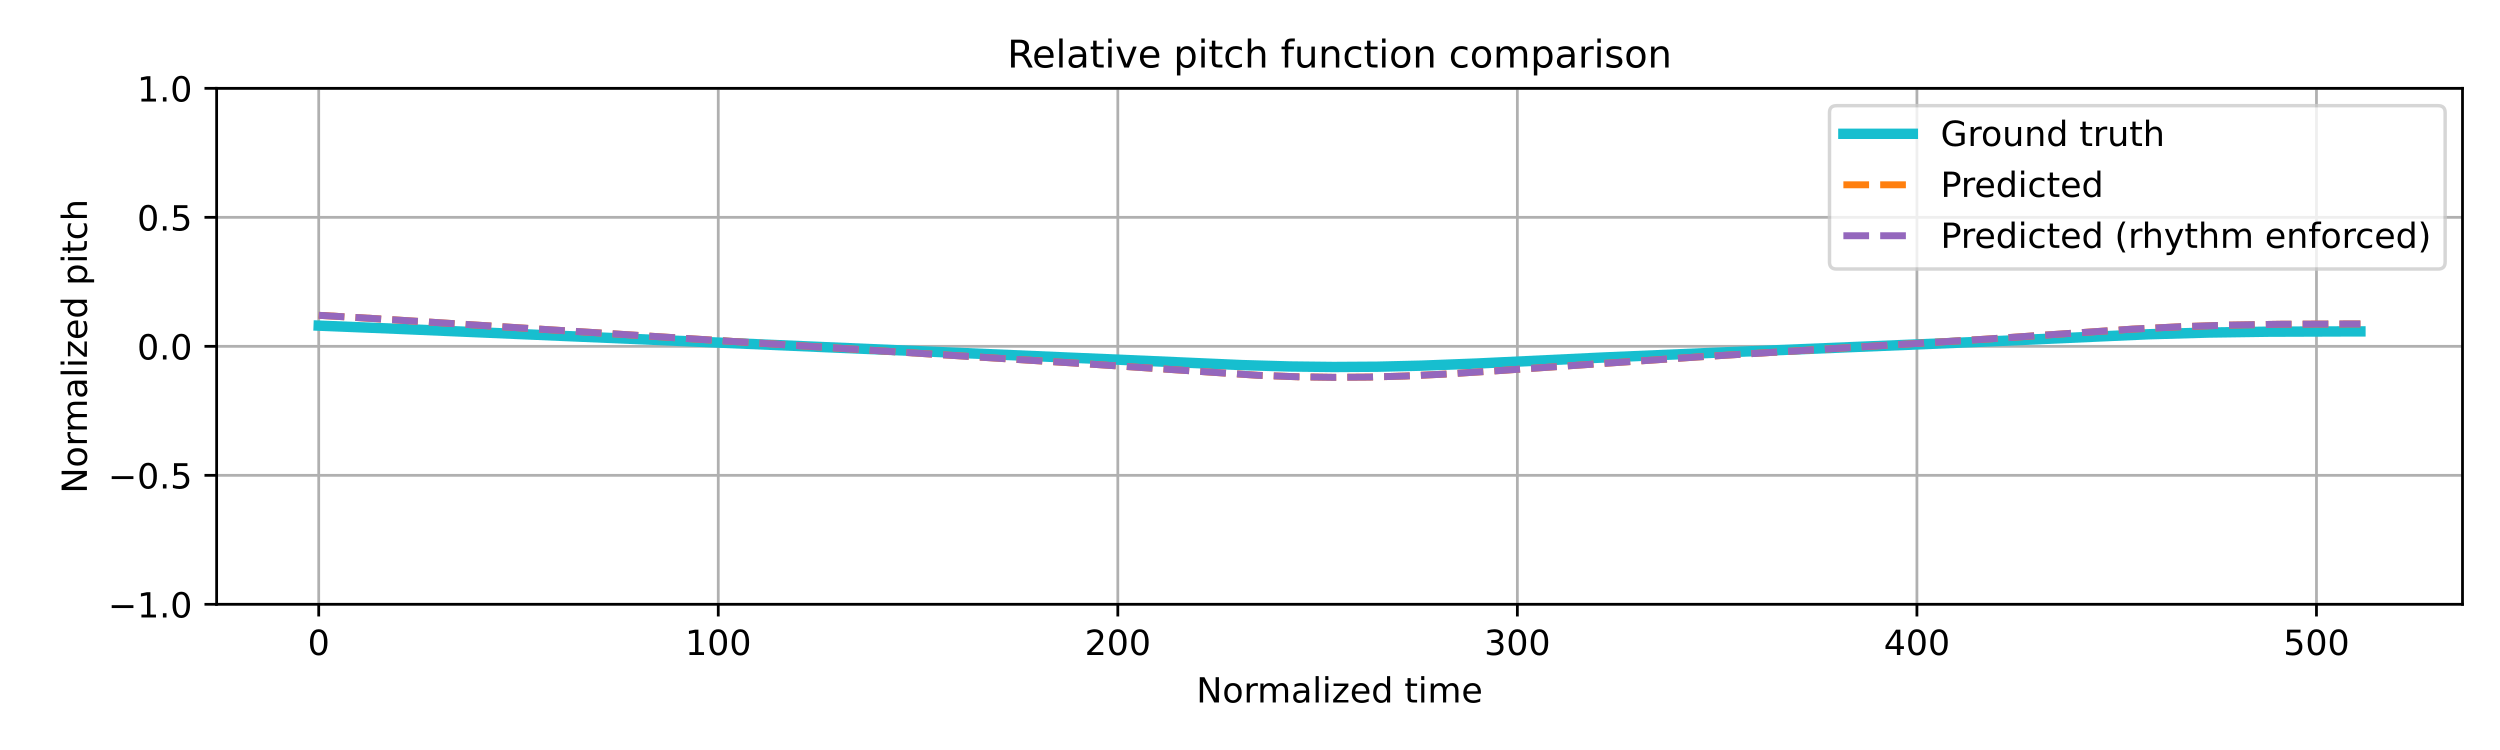
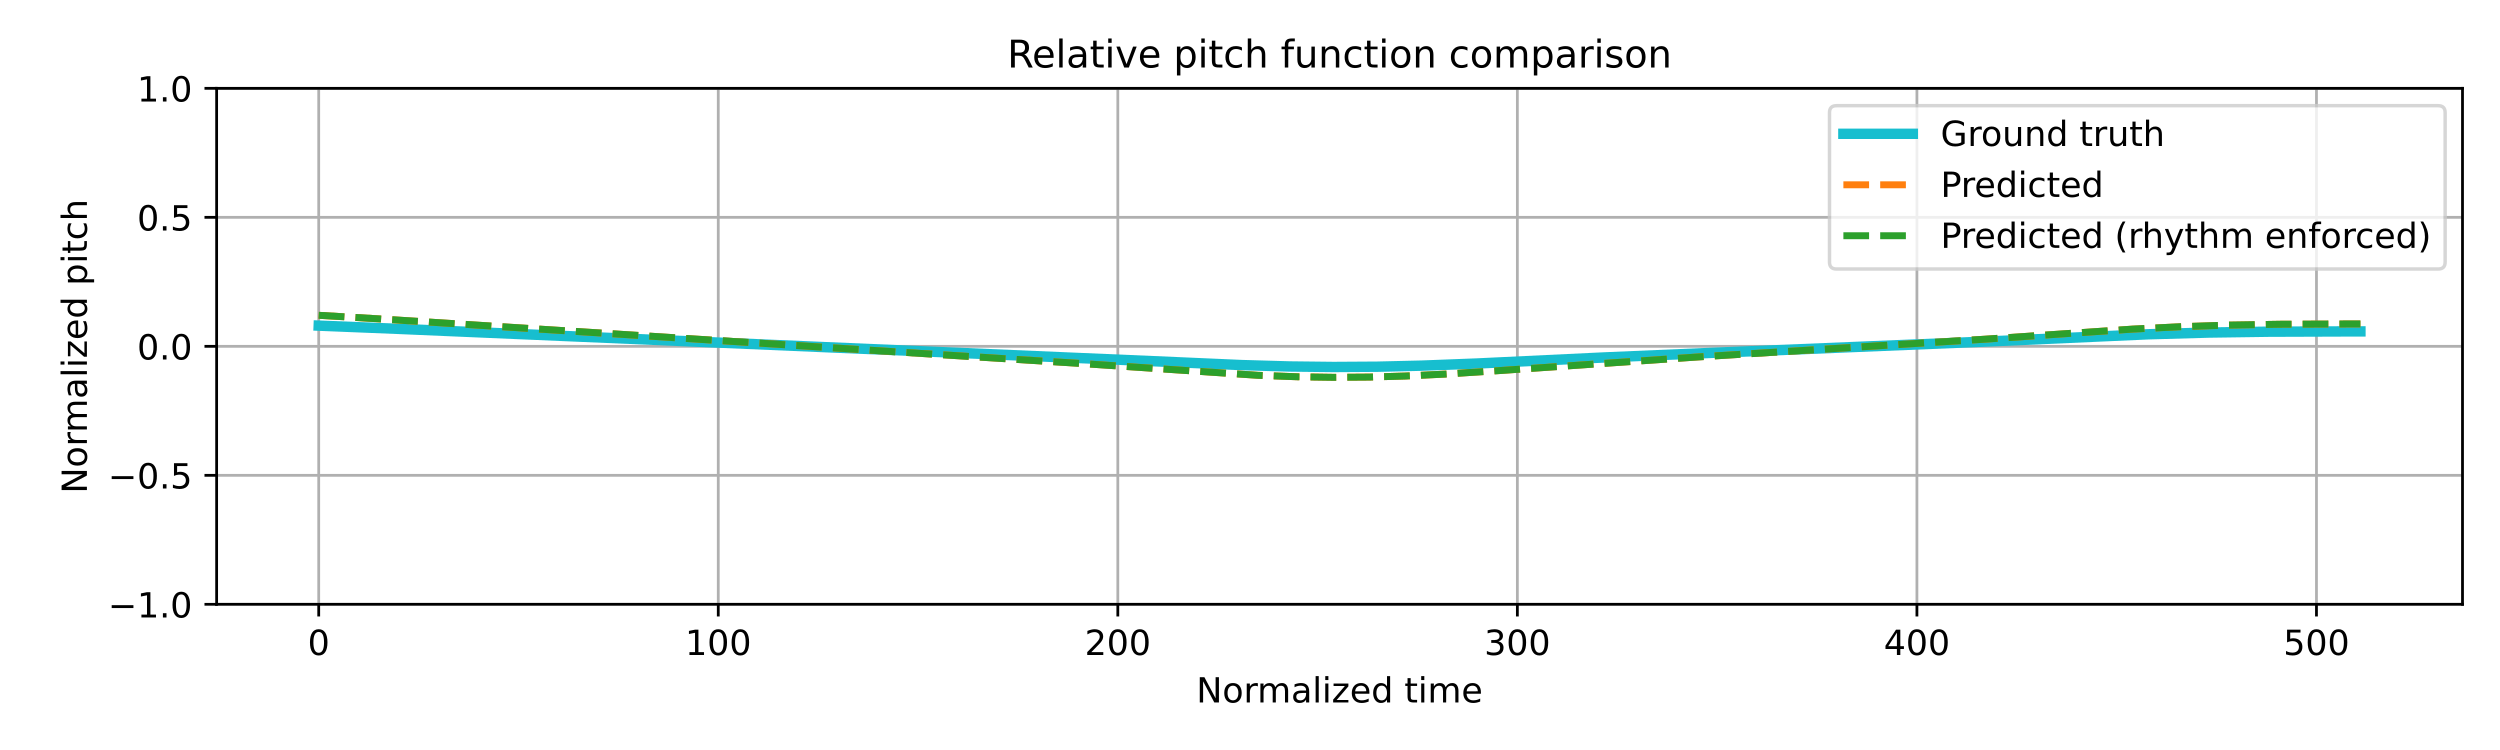
<svg xmlns="http://www.w3.org/2000/svg" xmlns:xlink="http://www.w3.org/1999/xlink" width="720pt" height="216pt" viewBox="0 0 720 216" version="1.1">
  <defs>
    <style type="text/css">*{stroke-linejoin: round; stroke-linecap: butt}</style>
  </defs>
  <g id="figure_1">
    <g id="patch_1">
      <path d="M 0 216  L 720 216  L 720 0  L 0 0  z " style="fill: #ffffff" />
    </g>
    <g id="axes_1">
      <g id="patch_2">
        <path d="M 62.39 174.04  L 709.2 174.04  L 709.2 25.44  L 62.39 25.44  z " style="fill: #ffffff" />
      </g>
      <g id="matplotlib.axis_1">
        <g id="xtick_1">
          <g id="line2d_1">
-             <path d="M 91.79 174.04  L 91.79 25.44  " clip-path="url(#p4a644dc0ab)" style="fill: none; stroke: #b0b0b0; stroke-width: 0.8; stroke-linecap: square" />
+             <path d="M 91.79 174.04  L 91.79 25.44  " clip-path="url(#pb51ed858c8)" style="fill: none; stroke: #b0b0b0; stroke-width: 0.8; stroke-linecap: square" />
          </g>
          <g id="line2d_2">
            <defs>
-               <path id="m842e85e0c1" d="M 0 0  L 0 3.5  " style="stroke: #000000; stroke-width: 0.8" />
-             </defs>
-             <g>
-               <use xlink:href="#m842e85e0c1" x="91.79" y="174.04" style="stroke: #000000; stroke-width: 0.8" />
+               <path id="mccdbcd0481" d="M 0 0  L 0 3.5  " style="stroke: #000000; stroke-width: 0.8" />
+             </defs>
+             <g>
+               <use xlink:href="#mccdbcd0481" x="91.79" y="174.04" style="stroke: #000000; stroke-width: 0.8" />
            </g>
          </g>
          <g id="text_1">
            <g transform="translate(88.60921 188.6384) scale(0.1 -0.1)">
              <defs>
                <path id="DejaVuSans-30" d="M 2034 4250  Q 1547 4250 1301 3770  Q 1056 3291 1056 2328  Q 1056 1369 1301 889  Q 1547 409 2034 409  Q 2525 409 2770 889  Q 3016 1369 3016 2328  Q 3016 3291 2770 3770  Q 2525 4250 2034 4250  z M 2034 4750  Q 2819 4750 3233 4129  Q 3647 3509 3647 2328  Q 3647 1150 3233 529  Q 2819 -91 2034 -91  Q 1250 -91 836 529  Q 422 1150 422 2328  Q 422 3509 836 4129  Q 1250 4750 2034 4750  z " transform="scale(0.015625)" />
              </defs>
              <use xlink:href="#DejaVuSans-30" />
            </g>
          </g>
        </g>
        <g id="xtick_2">
          <g id="line2d_3">
-             <path d="M 206.861 174.04  L 206.861 25.44  " clip-path="url(#p4a644dc0ab)" style="fill: none; stroke: #b0b0b0; stroke-width: 0.8; stroke-linecap: square" />
+             <path d="M 206.861 174.04  L 206.861 25.44  " clip-path="url(#pb51ed858c8)" style="fill: none; stroke: #b0b0b0; stroke-width: 0.8; stroke-linecap: square" />
          </g>
          <g id="line2d_4">
            <g>
-               <use xlink:href="#m842e85e0c1" x="206.861" y="174.04" style="stroke: #000000; stroke-width: 0.8" />
+               <use xlink:href="#mccdbcd0481" x="206.861" y="174.04" style="stroke: #000000; stroke-width: 0.8" />
            </g>
          </g>
          <g id="text_2">
            <g transform="translate(197.317 188.6384) scale(0.1 -0.1)">
              <defs>
                <path id="DejaVuSans-31" d="M 794 531  L 1825 531  L 1825 4091  L 703 3866  L 703 4441  L 1819 4666  L 2450 4666  L 2450 531  L 3481 531  L 3481 0  L 794 0  L 794 531  z " transform="scale(0.015625)" />
              </defs>
              <use xlink:href="#DejaVuSans-31" />
              <use xlink:href="#DejaVuSans-30" transform="translate(63.62305 0)" />
              <use xlink:href="#DejaVuSans-30" transform="translate(127.2461 0)" />
            </g>
          </g>
        </g>
        <g id="xtick_3">
          <g id="line2d_5">
-             <path d="M 321.931 174.04  L 321.931 25.44  " clip-path="url(#p4a644dc0ab)" style="fill: none; stroke: #b0b0b0; stroke-width: 0.8; stroke-linecap: square" />
+             <path d="M 321.931 174.04  L 321.931 25.44  " clip-path="url(#pb51ed858c8)" style="fill: none; stroke: #b0b0b0; stroke-width: 0.8; stroke-linecap: square" />
          </g>
          <g id="line2d_6">
            <g>
-               <use xlink:href="#m842e85e0c1" x="321.931" y="174.04" style="stroke: #000000; stroke-width: 0.8" />
+               <use xlink:href="#mccdbcd0481" x="321.931" y="174.04" style="stroke: #000000; stroke-width: 0.8" />
            </g>
          </g>
          <g id="text_3">
            <g transform="translate(312.3872 188.6384) scale(0.1 -0.1)">
              <defs>
                <path id="DejaVuSans-32" d="M 1228 531  L 3431 531  L 3431 0  L 469 0  L 469 531  Q 828 903 1448 1529  Q 2069 2156 2228 2338  Q 2531 2678 2651 2914  Q 2772 3150 2772 3378  Q 2772 3750 2511 3984  Q 2250 4219 1831 4219  Q 1534 4219 1204 4116  Q 875 4013 500 3803  L 500 4441  Q 881 4594 1212 4672  Q 1544 4750 1819 4750  Q 2544 4750 2975 4387  Q 3406 4025 3406 3419  Q 3406 3131 3298 2873  Q 3191 2616 2906 2266  Q 2828 2175 2409 1742  Q 1991 1309 1228 531  z " transform="scale(0.015625)" />
              </defs>
              <use xlink:href="#DejaVuSans-32" />
              <use xlink:href="#DejaVuSans-30" transform="translate(63.62305 0)" />
              <use xlink:href="#DejaVuSans-30" transform="translate(127.2461 0)" />
            </g>
          </g>
        </g>
        <g id="xtick_4">
          <g id="line2d_7">
-             <path d="M 437.001 174.04  L 437.001 25.44  " clip-path="url(#p4a644dc0ab)" style="fill: none; stroke: #b0b0b0; stroke-width: 0.8; stroke-linecap: square" />
+             <path d="M 437.001 174.04  L 437.001 25.44  " clip-path="url(#pb51ed858c8)" style="fill: none; stroke: #b0b0b0; stroke-width: 0.8; stroke-linecap: square" />
          </g>
          <g id="line2d_8">
            <g>
-               <use xlink:href="#m842e85e0c1" x="437.001" y="174.04" style="stroke: #000000; stroke-width: 0.8" />
+               <use xlink:href="#mccdbcd0481" x="437.001" y="174.04" style="stroke: #000000; stroke-width: 0.8" />
            </g>
          </g>
          <g id="text_4">
            <g transform="translate(427.4575 188.6384) scale(0.1 -0.1)">
              <defs>
                <path id="DejaVuSans-33" d="M 2597 2516  Q 3050 2419 3304 2112  Q 3559 1806 3559 1356  Q 3559 666 3084 287  Q 2609 -91 1734 -91  Q 1441 -91 1130 -33  Q 819 25 488 141  L 488 750  Q 750 597 1062 519  Q 1375 441 1716 441  Q 2309 441 2620 675  Q 2931 909 2931 1356  Q 2931 1769 2642 2001  Q 2353 2234 1838 2234  L 1294 2234  L 1294 2753  L 1863 2753  Q 2328 2753 2575 2939  Q 2822 3125 2822 3475  Q 2822 3834 2567 4026  Q 2313 4219 1838 4219  Q 1578 4219 1281 4162  Q 984 4106 628 3988  L 628 4550  Q 988 4650 1302 4700  Q 1616 4750 1894 4750  Q 2613 4750 3031 4423  Q 3450 4097 3450 3541  Q 3450 3153 3228 2886  Q 3006 2619 2597 2516  z " transform="scale(0.015625)" />
              </defs>
              <use xlink:href="#DejaVuSans-33" />
              <use xlink:href="#DejaVuSans-30" transform="translate(63.62305 0)" />
              <use xlink:href="#DejaVuSans-30" transform="translate(127.2461 0)" />
            </g>
          </g>
        </g>
        <g id="xtick_5">
          <g id="line2d_9">
-             <path d="M 552.072 174.04  L 552.072 25.44  " clip-path="url(#p4a644dc0ab)" style="fill: none; stroke: #b0b0b0; stroke-width: 0.8; stroke-linecap: square" />
+             <path d="M 552.072 174.04  L 552.072 25.44  " clip-path="url(#pb51ed858c8)" style="fill: none; stroke: #b0b0b0; stroke-width: 0.8; stroke-linecap: square" />
          </g>
          <g id="line2d_10">
            <g>
-               <use xlink:href="#m842e85e0c1" x="552.072" y="174.04" style="stroke: #000000; stroke-width: 0.8" />
+               <use xlink:href="#mccdbcd0481" x="552.072" y="174.04" style="stroke: #000000; stroke-width: 0.8" />
            </g>
          </g>
          <g id="text_5">
            <g transform="translate(542.5278 188.6384) scale(0.1 -0.1)">
              <defs>
                <path id="DejaVuSans-34" d="M 2419 4116  L 825 1625  L 2419 1625  L 2419 4116  z M 2253 4666  L 3047 4666  L 3047 1625  L 3713 1625  L 3713 1100  L 3047 1100  L 3047 0  L 2419 0  L 2419 1100  L 313 1100  L 313 1709  L 2253 4666  z " transform="scale(0.015625)" />
              </defs>
              <use xlink:href="#DejaVuSans-34" />
              <use xlink:href="#DejaVuSans-30" transform="translate(63.62305 0)" />
              <use xlink:href="#DejaVuSans-30" transform="translate(127.2461 0)" />
            </g>
          </g>
        </g>
        <g id="xtick_6">
          <g id="line2d_11">
-             <path d="M 667.142 174.04  L 667.142 25.44  " clip-path="url(#p4a644dc0ab)" style="fill: none; stroke: #b0b0b0; stroke-width: 0.8; stroke-linecap: square" />
+             <path d="M 667.142 174.04  L 667.142 25.44  " clip-path="url(#pb51ed858c8)" style="fill: none; stroke: #b0b0b0; stroke-width: 0.8; stroke-linecap: square" />
          </g>
          <g id="line2d_12">
            <g>
-               <use xlink:href="#m842e85e0c1" x="667.142" y="174.04" style="stroke: #000000; stroke-width: 0.8" />
+               <use xlink:href="#mccdbcd0481" x="667.142" y="174.04" style="stroke: #000000; stroke-width: 0.8" />
            </g>
          </g>
          <g id="text_6">
            <g transform="translate(657.5981 188.6384) scale(0.1 -0.1)">
              <defs>
                <path id="DejaVuSans-35" d="M 691 4666  L 3169 4666  L 3169 4134  L 1269 4134  L 1269 2991  Q 1406 3038 1543 3061  Q 1681 3084 1819 3084  Q 2600 3084 3056 2656  Q 3513 2228 3513 1497  Q 3513 744 3044 326  Q 2575 -91 1722 -91  Q 1428 -91 1123 -41  Q 819 9 494 109  L 494 744  Q 775 591 1075 516  Q 1375 441 1709 441  Q 2250 441 2565 725  Q 2881 1009 2881 1497  Q 2881 1984 2565 2268  Q 2250 2553 1709 2553  Q 1456 2553 1204 2497  Q 953 2441 691 2322  L 691 4666  z " transform="scale(0.015625)" />
              </defs>
              <use xlink:href="#DejaVuSans-35" />
              <use xlink:href="#DejaVuSans-30" transform="translate(63.62305 0)" />
              <use xlink:href="#DejaVuSans-30" transform="translate(127.2461 0)" />
            </g>
          </g>
        </g>
        <g id="text_7">
          <g transform="translate(344.5544 202.3166) scale(0.1 -0.1)">
            <defs>
              <path id="DejaVuSans-4e" d="M 628 4666  L 1478 4666  L 3547 763  L 3547 4666  L 4159 4666  L 4159 0  L 3309 0  L 1241 3903  L 1241 0  L 628 0  L 628 4666  z " transform="scale(0.015625)" />
              <path id="DejaVuSans-6f" d="M 1959 3097  Q 1497 3097 1228 2736  Q 959 2375 959 1747  Q 959 1119 1226 758  Q 1494 397 1959 397  Q 2419 397 2687 759  Q 2956 1122 2956 1747  Q 2956 2369 2687 2733  Q 2419 3097 1959 3097  z M 1959 3584  Q 2709 3584 3137 3096  Q 3566 2609 3566 1747  Q 3566 888 3137 398  Q 2709 -91 1959 -91  Q 1206 -91 779 398  Q 353 888 353 1747  Q 353 2609 779 3096  Q 1206 3584 1959 3584  z " transform="scale(0.015625)" />
              <path id="DejaVuSans-72" d="M 2631 2963  Q 2534 3019 2420 3045  Q 2306 3072 2169 3072  Q 1681 3072 1420 2755  Q 1159 2438 1159 1844  L 1159 0  L 581 0  L 581 3500  L 1159 3500  L 1159 2956  Q 1341 3275 1631 3429  Q 1922 3584 2338 3584  Q 2397 3584 2469 3576  Q 2541 3569 2628 3553  L 2631 2963  z " transform="scale(0.015625)" />
              <path id="DejaVuSans-6d" d="M 3328 2828  Q 3544 3216 3844 3400  Q 4144 3584 4550 3584  Q 5097 3584 5394 3201  Q 5691 2819 5691 2113  L 5691 0  L 5113 0  L 5113 2094  Q 5113 2597 4934 2840  Q 4756 3084 4391 3084  Q 3944 3084 3684 2787  Q 3425 2491 3425 1978  L 3425 0  L 2847 0  L 2847 2094  Q 2847 2600 2669 2842  Q 2491 3084 2119 3084  Q 1678 3084 1418 2786  Q 1159 2488 1159 1978  L 1159 0  L 581 0  L 581 3500  L 1159 3500  L 1159 2956  Q 1356 3278 1631 3431  Q 1906 3584 2284 3584  Q 2666 3584 2933 3390  Q 3200 3197 3328 2828  z " transform="scale(0.015625)" />
              <path id="DejaVuSans-61" d="M 2194 1759  Q 1497 1759 1228 1600  Q 959 1441 959 1056  Q 959 750 1161 570  Q 1363 391 1709 391  Q 2188 391 2477 730  Q 2766 1069 2766 1631  L 2766 1759  L 2194 1759  z M 3341 1997  L 3341 0  L 2766 0  L 2766 531  Q 2569 213 2275 61  Q 1981 -91 1556 -91  Q 1019 -91 701 211  Q 384 513 384 1019  Q 384 1609 779 1909  Q 1175 2209 1959 2209  L 2766 2209  L 2766 2266  Q 2766 2663 2505 2880  Q 2244 3097 1772 3097  Q 1472 3097 1187 3025  Q 903 2953 641 2809  L 641 3341  Q 956 3463 1253 3523  Q 1550 3584 1831 3584  Q 2591 3584 2966 3190  Q 3341 2797 3341 1997  z " transform="scale(0.015625)" />
              <path id="DejaVuSans-6c" d="M 603 4863  L 1178 4863  L 1178 0  L 603 0  L 603 4863  z " transform="scale(0.015625)" />
              <path id="DejaVuSans-69" d="M 603 3500  L 1178 3500  L 1178 0  L 603 0  L 603 3500  z M 603 4863  L 1178 4863  L 1178 4134  L 603 4134  L 603 4863  z " transform="scale(0.015625)" />
              <path id="DejaVuSans-7a" d="M 353 3500  L 3084 3500  L 3084 2975  L 922 459  L 3084 459  L 3084 0  L 275 0  L 275 525  L 2438 3041  L 353 3041  L 353 3500  z " transform="scale(0.015625)" />
              <path id="DejaVuSans-65" d="M 3597 1894  L 3597 1613  L 953 1613  Q 991 1019 1311 708  Q 1631 397 2203 397  Q 2534 397 2845 478  Q 3156 559 3463 722  L 3463 178  Q 3153 47 2828 -22  Q 2503 -91 2169 -91  Q 1331 -91 842 396  Q 353 884 353 1716  Q 353 2575 817 3079  Q 1281 3584 2069 3584  Q 2775 3584 3186 3129  Q 3597 2675 3597 1894  z M 3022 2063  Q 3016 2534 2758 2815  Q 2500 3097 2075 3097  Q 1594 3097 1305 2825  Q 1016 2553 972 2059  L 3022 2063  z " transform="scale(0.015625)" />
              <path id="DejaVuSans-64" d="M 2906 2969  L 2906 4863  L 3481 4863  L 3481 0  L 2906 0  L 2906 525  Q 2725 213 2448 61  Q 2172 -91 1784 -91  Q 1150 -91 751 415  Q 353 922 353 1747  Q 353 2572 751 3078  Q 1150 3584 1784 3584  Q 2172 3584 2448 3432  Q 2725 3281 2906 2969  z M 947 1747  Q 947 1113 1208 752  Q 1469 391 1925 391  Q 2381 391 2643 752  Q 2906 1113 2906 1747  Q 2906 2381 2643 2742  Q 2381 3103 1925 3103  Q 1469 3103 1208 2742  Q 947 2381 947 1747  z " transform="scale(0.015625)" />
              <path id="DejaVuSans-20" transform="scale(0.015625)" />
              <path id="DejaVuSans-74" d="M 1172 4494  L 1172 3500  L 2356 3500  L 2356 3053  L 1172 3053  L 1172 1153  Q 1172 725 1289 603  Q 1406 481 1766 481  L 2356 481  L 2356 0  L 1766 0  Q 1100 0 847 248  Q 594 497 594 1153  L 594 3053  L 172 3053  L 172 3500  L 594 3500  L 594 4494  L 1172 4494  z " transform="scale(0.015625)" />
            </defs>
            <use xlink:href="#DejaVuSans-4e" />
            <use xlink:href="#DejaVuSans-6f" transform="translate(74.80469 0)" />
            <use xlink:href="#DejaVuSans-72" transform="translate(135.9863 0)" />
            <use xlink:href="#DejaVuSans-6d" transform="translate(175.3496 0)" />
            <use xlink:href="#DejaVuSans-61" transform="translate(272.7617 0)" />
            <use xlink:href="#DejaVuSans-6c" transform="translate(334.041 0)" />
            <use xlink:href="#DejaVuSans-69" transform="translate(361.8242 0)" />
            <use xlink:href="#DejaVuSans-7a" transform="translate(389.6074 0)" />
            <use xlink:href="#DejaVuSans-65" transform="translate(442.0977 0)" />
            <use xlink:href="#DejaVuSans-64" transform="translate(503.6211 0)" />
            <use xlink:href="#DejaVuSans-20" transform="translate(567.0977 0)" />
            <use xlink:href="#DejaVuSans-74" transform="translate(598.8848 0)" />
            <use xlink:href="#DejaVuSans-69" transform="translate(638.0938 0)" />
            <use xlink:href="#DejaVuSans-6d" transform="translate(665.877 0)" />
            <use xlink:href="#DejaVuSans-65" transform="translate(763.2891 0)" />
          </g>
        </g>
      </g>
      <g id="matplotlib.axis_2">
        <g id="ytick_1">
          <g id="line2d_13">
-             <path d="M 62.39 174.04  L 709.2 174.04  " clip-path="url(#p4a644dc0ab)" style="fill: none; stroke: #b0b0b0; stroke-width: 0.8; stroke-linecap: square" />
+             <path d="M 62.39 174.04  L 709.2 174.04  " clip-path="url(#pb51ed858c8)" style="fill: none; stroke: #b0b0b0; stroke-width: 0.8; stroke-linecap: square" />
          </g>
          <g id="line2d_14">
            <defs>
-               <path id="mfb738bd480" d="M 0 0  L -3.5 0  " style="stroke: #000000; stroke-width: 0.8" />
-             </defs>
-             <g>
-               <use xlink:href="#mfb738bd480" x="62.39" y="174.04" style="stroke: #000000; stroke-width: 0.8" />
+               <path id="m1994846144" d="M 0 0  L -3.5 0  " style="stroke: #000000; stroke-width: 0.8" />
+             </defs>
+             <g>
+               <use xlink:href="#m1994846144" x="62.39" y="174.04" style="stroke: #000000; stroke-width: 0.8" />
            </g>
          </g>
          <g id="text_8">
            <g transform="translate(31.10719 177.8392) scale(0.1 -0.1)">
              <defs>
                <path id="DejaVuSans-2212" d="M 678 2272  L 4684 2272  L 4684 1741  L 678 1741  L 678 2272  z " transform="scale(0.015625)" />
                <path id="DejaVuSans-2e" d="M 684 794  L 1344 794  L 1344 0  L 684 0  L 684 794  z " transform="scale(0.015625)" />
              </defs>
              <use xlink:href="#DejaVuSans-2212" />
              <use xlink:href="#DejaVuSans-31" transform="translate(83.78906 0)" />
              <use xlink:href="#DejaVuSans-2e" transform="translate(147.4121 0)" />
              <use xlink:href="#DejaVuSans-30" transform="translate(179.1992 0)" />
            </g>
          </g>
        </g>
        <g id="ytick_2">
          <g id="line2d_15">
-             <path d="M 62.39 136.89  L 709.2 136.89  " clip-path="url(#p4a644dc0ab)" style="fill: none; stroke: #b0b0b0; stroke-width: 0.8; stroke-linecap: square" />
+             <path d="M 62.39 136.89  L 709.2 136.89  " clip-path="url(#pb51ed858c8)" style="fill: none; stroke: #b0b0b0; stroke-width: 0.8; stroke-linecap: square" />
          </g>
          <g id="line2d_16">
            <g>
-               <use xlink:href="#mfb738bd480" x="62.39" y="136.89" style="stroke: #000000; stroke-width: 0.8" />
+               <use xlink:href="#m1994846144" x="62.39" y="136.89" style="stroke: #000000; stroke-width: 0.8" />
            </g>
          </g>
          <g id="text_9">
            <g transform="translate(31.10719 140.6892) scale(0.1 -0.1)">
              <use xlink:href="#DejaVuSans-2212" />
              <use xlink:href="#DejaVuSans-30" transform="translate(83.78906 0)" />
              <use xlink:href="#DejaVuSans-2e" transform="translate(147.4121 0)" />
              <use xlink:href="#DejaVuSans-35" transform="translate(179.1992 0)" />
            </g>
          </g>
        </g>
        <g id="ytick_3">
          <g id="line2d_17">
-             <path d="M 62.39 99.74  L 709.2 99.74  " clip-path="url(#p4a644dc0ab)" style="fill: none; stroke: #b0b0b0; stroke-width: 0.8; stroke-linecap: square" />
+             <path d="M 62.39 99.74  L 709.2 99.74  " clip-path="url(#pb51ed858c8)" style="fill: none; stroke: #b0b0b0; stroke-width: 0.8; stroke-linecap: square" />
          </g>
          <g id="line2d_18">
            <g>
-               <use xlink:href="#mfb738bd480" x="62.39" y="99.74" style="stroke: #000000; stroke-width: 0.8" />
+               <use xlink:href="#m1994846144" x="62.39" y="99.74" style="stroke: #000000; stroke-width: 0.8" />
            </g>
          </g>
          <g id="text_10">
            <g transform="translate(39.48687 103.5392) scale(0.1 -0.1)">
              <use xlink:href="#DejaVuSans-30" />
              <use xlink:href="#DejaVuSans-2e" transform="translate(63.62305 0)" />
              <use xlink:href="#DejaVuSans-30" transform="translate(95.41016 0)" />
            </g>
          </g>
        </g>
        <g id="ytick_4">
          <g id="line2d_19">
-             <path d="M 62.39 62.59  L 709.2 62.59  " clip-path="url(#p4a644dc0ab)" style="fill: none; stroke: #b0b0b0; stroke-width: 0.8; stroke-linecap: square" />
+             <path d="M 62.39 62.59  L 709.2 62.59  " clip-path="url(#pb51ed858c8)" style="fill: none; stroke: #b0b0b0; stroke-width: 0.8; stroke-linecap: square" />
          </g>
          <g id="line2d_20">
            <g>
-               <use xlink:href="#mfb738bd480" x="62.39" y="62.59" style="stroke: #000000; stroke-width: 0.8" />
+               <use xlink:href="#m1994846144" x="62.39" y="62.59" style="stroke: #000000; stroke-width: 0.8" />
            </g>
          </g>
          <g id="text_11">
            <g transform="translate(39.48687 66.38922) scale(0.1 -0.1)">
              <use xlink:href="#DejaVuSans-30" />
              <use xlink:href="#DejaVuSans-2e" transform="translate(63.62305 0)" />
              <use xlink:href="#DejaVuSans-35" transform="translate(95.41016 0)" />
            </g>
          </g>
        </g>
        <g id="ytick_5">
          <g id="line2d_21">
-             <path d="M 62.39 25.44  L 709.2 25.44  " clip-path="url(#p4a644dc0ab)" style="fill: none; stroke: #b0b0b0; stroke-width: 0.8; stroke-linecap: square" />
+             <path d="M 62.39 25.44  L 709.2 25.44  " clip-path="url(#pb51ed858c8)" style="fill: none; stroke: #b0b0b0; stroke-width: 0.8; stroke-linecap: square" />
          </g>
          <g id="line2d_22">
            <g>
-               <use xlink:href="#mfb738bd480" x="62.39" y="25.44" style="stroke: #000000; stroke-width: 0.8" />
+               <use xlink:href="#m1994846144" x="62.39" y="25.44" style="stroke: #000000; stroke-width: 0.8" />
            </g>
          </g>
          <g id="text_12">
            <g transform="translate(39.48687 29.23922) scale(0.1 -0.1)">
              <use xlink:href="#DejaVuSans-31" />
              <use xlink:href="#DejaVuSans-2e" transform="translate(63.62305 0)" />
              <use xlink:href="#DejaVuSans-30" transform="translate(95.41016 0)" />
            </g>
          </g>
        </g>
        <g id="text_13">
          <g transform="translate(25.0275 142.1259) rotate(-90) scale(0.1 -0.1)">
            <defs>
              <path id="DejaVuSans-70" d="M 1159 525  L 1159 -1331  L 581 -1331  L 581 3500  L 1159 3500  L 1159 2969  Q 1341 3281 1617 3432  Q 1894 3584 2278 3584  Q 2916 3584 3314 3078  Q 3713 2572 3713 1747  Q 3713 922 3314 415  Q 2916 -91 2278 -91  Q 1894 -91 1617 61  Q 1341 213 1159 525  z M 3116 1747  Q 3116 2381 2855 2742  Q 2594 3103 2138 3103  Q 1681 3103 1420 2742  Q 1159 2381 1159 1747  Q 1159 1113 1420 752  Q 1681 391 2138 391  Q 2594 391 2855 752  Q 3116 1113 3116 1747  z " transform="scale(0.015625)" />
              <path id="DejaVuSans-63" d="M 3122 3366  L 3122 2828  Q 2878 2963 2633 3030  Q 2388 3097 2138 3097  Q 1578 3097 1268 2742  Q 959 2388 959 1747  Q 959 1106 1268 751  Q 1578 397 2138 397  Q 2388 397 2633 464  Q 2878 531 3122 666  L 3122 134  Q 2881 22 2623 -34  Q 2366 -91 2075 -91  Q 1284 -91 818 406  Q 353 903 353 1747  Q 353 2603 823 3093  Q 1294 3584 2113 3584  Q 2378 3584 2631 3529  Q 2884 3475 3122 3366  z " transform="scale(0.015625)" />
              <path id="DejaVuSans-68" d="M 3513 2113  L 3513 0  L 2938 0  L 2938 2094  Q 2938 2591 2744 2837  Q 2550 3084 2163 3084  Q 1697 3084 1428 2787  Q 1159 2491 1159 1978  L 1159 0  L 581 0  L 581 4863  L 1159 4863  L 1159 2956  Q 1366 3272 1645 3428  Q 1925 3584 2291 3584  Q 2894 3584 3203 3211  Q 3513 2838 3513 2113  z " transform="scale(0.015625)" />
            </defs>
            <use xlink:href="#DejaVuSans-4e" />
            <use xlink:href="#DejaVuSans-6f" transform="translate(74.80469 0)" />
            <use xlink:href="#DejaVuSans-72" transform="translate(135.9863 0)" />
            <use xlink:href="#DejaVuSans-6d" transform="translate(175.3496 0)" />
            <use xlink:href="#DejaVuSans-61" transform="translate(272.7617 0)" />
            <use xlink:href="#DejaVuSans-6c" transform="translate(334.041 0)" />
            <use xlink:href="#DejaVuSans-69" transform="translate(361.8242 0)" />
            <use xlink:href="#DejaVuSans-7a" transform="translate(389.6074 0)" />
            <use xlink:href="#DejaVuSans-65" transform="translate(442.0977 0)" />
            <use xlink:href="#DejaVuSans-64" transform="translate(503.6211 0)" />
            <use xlink:href="#DejaVuSans-20" transform="translate(567.0977 0)" />
            <use xlink:href="#DejaVuSans-70" transform="translate(598.8848 0)" />
            <use xlink:href="#DejaVuSans-69" transform="translate(662.3613 0)" />
            <use xlink:href="#DejaVuSans-74" transform="translate(690.1445 0)" />
            <use xlink:href="#DejaVuSans-63" transform="translate(729.3535 0)" />
            <use xlink:href="#DejaVuSans-68" transform="translate(784.334 0)" />
          </g>
        </g>
      </g>
      <g id="line2d_23">
-         <path d="M 91.79 93.783  L 114.805 94.715  L 199.957 98.37  L 332.287 104.033  L 357.603 105.146  L 371.411 105.545  L 384.069 105.695  L 396.727 105.612  L 409.384 105.31  L 425.494 104.688  L 462.317 102.935  L 493.386 101.607  L 569.332 98.481  L 618.812 96.265  L 636.073 95.776  L 653.333 95.526  L 676.347 95.443  L 679.8 95.441  L 679.8 95.441  " clip-path="url(#p4a644dc0ab)" style="fill: none; stroke: #17becf; stroke-width: 3; stroke-linecap: square" />
+         <path d="M 91.79 93.783  L 114.805 94.715  L 199.957 98.37  L 332.287 104.033  L 357.603 105.146  L 371.411 105.545  L 384.069 105.695  L 396.727 105.612  L 409.384 105.31  L 425.494 104.688  L 462.317 102.935  L 493.386 101.607  L 569.332 98.481  L 618.812 96.265  L 636.073 95.776  L 653.333 95.526  L 676.347 95.443  L 679.8 95.441  L 679.8 95.441  " clip-path="url(#pb51ed858c8)" style="fill: none; stroke: #17becf; stroke-width: 3; stroke-linecap: square" />
      </g>
      <g id="line2d_24">
-         <path d="M 91.79 90.804  L 109.051 91.828  L 266.697 101.881  L 310.424 104.623  L 362.206 108.083  L 373.713 108.513  L 384.069 108.673  L 394.425 108.596  L 404.782 108.294  L 416.289 107.734  L 431.248 106.767  L 488.783 102.818  L 571.633 97.69  L 614.209 94.781  L 628.018 94.092  L 641.826 93.632  L 656.785 93.38  L 677.498 93.293  L 679.8 93.291  L 679.8 93.291  " clip-path="url(#p4a644dc0ab)" style="fill: none; stroke-dasharray: 7.4,3.2; stroke-dashoffset: 0; stroke: #ff7f0e; stroke-width: 2" />
+         <path d="M 91.79 90.804  L 109.051 91.828  L 266.697 101.881  L 310.424 104.623  L 362.206 108.083  L 373.713 108.513  L 384.069 108.673  L 394.425 108.596  L 404.782 108.294  L 416.289 107.734  L 431.248 106.767  L 488.783 102.818  L 571.633 97.69  L 614.209 94.781  L 628.018 94.092  L 641.826 93.632  L 656.785 93.38  L 677.498 93.293  L 679.8 93.291  L 679.8 93.291  " clip-path="url(#pb51ed858c8)" style="fill: none; stroke-dasharray: 7.4,3.2; stroke-dashoffset: 0; stroke: #ff7f0e; stroke-width: 2" />
      </g>
      <g id="line2d_25">
-         <path d="M 91.79 90.804  L 109.051 91.828  L 266.697 101.881  L 310.424 104.623  L 362.206 108.083  L 373.713 108.513  L 384.069 108.673  L 394.425 108.596  L 404.782 108.294  L 416.289 107.734  L 431.248 106.767  L 488.783 102.818  L 571.633 97.69  L 614.209 94.781  L 628.018 94.092  L 641.826 93.632  L 656.785 93.38  L 677.498 93.293  L 679.8 93.291  L 679.8 93.291  " clip-path="url(#p4a644dc0ab)" style="fill: none; stroke-dasharray: 7.4,3.2; stroke-dashoffset: 0; stroke: #9467bd; stroke-width: 2" />
+         <path d="M 91.79 90.804  L 109.051 91.828  L 266.697 101.881  L 310.424 104.623  L 362.206 108.083  L 373.713 108.513  L 384.069 108.673  L 394.425 108.596  L 404.782 108.294  L 416.289 107.734  L 431.248 106.767  L 488.783 102.818  L 571.633 97.69  L 614.209 94.781  L 628.018 94.092  L 641.826 93.632  L 656.785 93.38  L 677.498 93.293  L 679.8 93.291  L 679.8 93.291  " clip-path="url(#pb51ed858c8)" style="fill: none; stroke-dasharray: 7.4,3.2; stroke-dashoffset: 0; stroke: #2ca02c; stroke-width: 2" />
      </g>
      <g id="patch_3">
        <path d="M 62.39 174.04  L 62.39 25.44  " style="fill: none; stroke: #000000; stroke-width: 0.8; stroke-linejoin: miter; stroke-linecap: square" />
      </g>
      <g id="patch_4">
        <path d="M 709.2 174.04  L 709.2 25.44  " style="fill: none; stroke: #000000; stroke-width: 0.8; stroke-linejoin: miter; stroke-linecap: square" />
      </g>
      <g id="patch_5">
        <path d="M 62.39 174.04  L 709.2 174.04  " style="fill: none; stroke: #000000; stroke-width: 0.8; stroke-linejoin: miter; stroke-linecap: square" />
      </g>
      <g id="patch_6">
        <path d="M 62.39 25.44  L 709.2 25.44  " style="fill: none; stroke: #000000; stroke-width: 0.8; stroke-linejoin: miter; stroke-linecap: square" />
      </g>
      <g id="text_14">
        <g transform="translate(290.1045 19.44) scale(0.11 -0.11)">
          <defs>
            <path id="DejaVuSans-52" d="M 2841 2188  Q 3044 2119 3236 1894  Q 3428 1669 3622 1275  L 4263 0  L 3584 0  L 2988 1197  Q 2756 1666 2539 1819  Q 2322 1972 1947 1972  L 1259 1972  L 1259 0  L 628 0  L 628 4666  L 2053 4666  Q 2853 4666 3247 4331  Q 3641 3997 3641 3322  Q 3641 2881 3436 2590  Q 3231 2300 2841 2188  z M 1259 4147  L 1259 2491  L 2053 2491  Q 2509 2491 2742 2702  Q 2975 2913 2975 3322  Q 2975 3731 2742 3939  Q 2509 4147 2053 4147  L 1259 4147  z " transform="scale(0.015625)" />
            <path id="DejaVuSans-76" d="M 191 3500  L 800 3500  L 1894 563  L 2988 3500  L 3597 3500  L 2284 0  L 1503 0  L 191 3500  z " transform="scale(0.015625)" />
            <path id="DejaVuSans-66" d="M 2375 4863  L 2375 4384  L 1825 4384  Q 1516 4384 1395 4259  Q 1275 4134 1275 3809  L 1275 3500  L 2222 3500  L 2222 3053  L 1275 3053  L 1275 0  L 697 0  L 697 3053  L 147 3053  L 147 3500  L 697 3500  L 697 3744  Q 697 4328 969 4595  Q 1241 4863 1831 4863  L 2375 4863  z " transform="scale(0.015625)" />
            <path id="DejaVuSans-75" d="M 544 1381  L 544 3500  L 1119 3500  L 1119 1403  Q 1119 906 1312 657  Q 1506 409 1894 409  Q 2359 409 2629 706  Q 2900 1003 2900 1516  L 2900 3500  L 3475 3500  L 3475 0  L 2900 0  L 2900 538  Q 2691 219 2414 64  Q 2138 -91 1772 -91  Q 1169 -91 856 284  Q 544 659 544 1381  z M 1991 3584  L 1991 3584  z " transform="scale(0.015625)" />
            <path id="DejaVuSans-6e" d="M 3513 2113  L 3513 0  L 2938 0  L 2938 2094  Q 2938 2591 2744 2837  Q 2550 3084 2163 3084  Q 1697 3084 1428 2787  Q 1159 2491 1159 1978  L 1159 0  L 581 0  L 581 3500  L 1159 3500  L 1159 2956  Q 1366 3272 1645 3428  Q 1925 3584 2291 3584  Q 2894 3584 3203 3211  Q 3513 2838 3513 2113  z " transform="scale(0.015625)" />
            <path id="DejaVuSans-73" d="M 2834 3397  L 2834 2853  Q 2591 2978 2328 3040  Q 2066 3103 1784 3103  Q 1356 3103 1142 2972  Q 928 2841 928 2578  Q 928 2378 1081 2264  Q 1234 2150 1697 2047  L 1894 2003  Q 2506 1872 2764 1633  Q 3022 1394 3022 966  Q 3022 478 2636 193  Q 2250 -91 1575 -91  Q 1294 -91 989 -36  Q 684 19 347 128  L 347 722  Q 666 556 975 473  Q 1284 391 1588 391  Q 1994 391 2212 530  Q 2431 669 2431 922  Q 2431 1156 2273 1281  Q 2116 1406 1581 1522  L 1381 1569  Q 847 1681 609 1914  Q 372 2147 372 2553  Q 372 3047 722 3315  Q 1072 3584 1716 3584  Q 2034 3584 2315 3537  Q 2597 3491 2834 3397  z " transform="scale(0.015625)" />
          </defs>
          <use xlink:href="#DejaVuSans-52" />
          <use xlink:href="#DejaVuSans-65" transform="translate(64.98242 0)" />
          <use xlink:href="#DejaVuSans-6c" transform="translate(126.5059 0)" />
          <use xlink:href="#DejaVuSans-61" transform="translate(154.2891 0)" />
          <use xlink:href="#DejaVuSans-74" transform="translate(215.5684 0)" />
          <use xlink:href="#DejaVuSans-69" transform="translate(254.7773 0)" />
          <use xlink:href="#DejaVuSans-76" transform="translate(282.5605 0)" />
          <use xlink:href="#DejaVuSans-65" transform="translate(341.7402 0)" />
          <use xlink:href="#DejaVuSans-20" transform="translate(403.2637 0)" />
          <use xlink:href="#DejaVuSans-70" transform="translate(435.0508 0)" />
          <use xlink:href="#DejaVuSans-69" transform="translate(498.5273 0)" />
          <use xlink:href="#DejaVuSans-74" transform="translate(526.3105 0)" />
          <use xlink:href="#DejaVuSans-63" transform="translate(565.5195 0)" />
          <use xlink:href="#DejaVuSans-68" transform="translate(620.5 0)" />
          <use xlink:href="#DejaVuSans-20" transform="translate(683.8789 0)" />
          <use xlink:href="#DejaVuSans-66" transform="translate(715.666 0)" />
          <use xlink:href="#DejaVuSans-75" transform="translate(750.8711 0)" />
          <use xlink:href="#DejaVuSans-6e" transform="translate(814.25 0)" />
          <use xlink:href="#DejaVuSans-63" transform="translate(877.6289 0)" />
          <use xlink:href="#DejaVuSans-74" transform="translate(932.6094 0)" />
          <use xlink:href="#DejaVuSans-69" transform="translate(971.8184 0)" />
          <use xlink:href="#DejaVuSans-6f" transform="translate(999.6016 0)" />
          <use xlink:href="#DejaVuSans-6e" transform="translate(1060.783 0)" />
          <use xlink:href="#DejaVuSans-20" transform="translate(1124.162 0)" />
          <use xlink:href="#DejaVuSans-63" transform="translate(1155.949 0)" />
          <use xlink:href="#DejaVuSans-6f" transform="translate(1210.93 0)" />
          <use xlink:href="#DejaVuSans-6d" transform="translate(1272.111 0)" />
          <use xlink:href="#DejaVuSans-70" transform="translate(1369.523 0)" />
          <use xlink:href="#DejaVuSans-61" transform="translate(1433 0)" />
          <use xlink:href="#DejaVuSans-72" transform="translate(1494.279 0)" />
          <use xlink:href="#DejaVuSans-69" transform="translate(1535.393 0)" />
          <use xlink:href="#DejaVuSans-73" transform="translate(1563.176 0)" />
          <use xlink:href="#DejaVuSans-6f" transform="translate(1615.275 0)" />
          <use xlink:href="#DejaVuSans-6e" transform="translate(1676.457 0)" />
        </g>
      </g>
      <g id="legend_1">
        <g id="patch_7">
          <path d="M 528.894 77.474  L 702.2 77.474  Q 704.2 77.474 704.2 75.474  L 704.2 32.44  Q 704.2 30.44 702.2 30.44  L 528.894 30.44  Q 526.894 30.44 526.894 32.44  L 526.894 75.474  Q 526.894 77.474 528.894 77.474  z " style="fill: #ffffff; opacity: 0.8; stroke: #cccccc; stroke-linejoin: miter" />
        </g>
        <g id="line2d_26">
          <path d="M 530.894 38.538  L 540.894 38.538  L 550.894 38.538  " style="fill: none; stroke: #17becf; stroke-width: 3; stroke-linecap: square" />
        </g>
        <g id="text_15">
          <g transform="translate(558.8937 42.03844) scale(0.1 -0.1)">
            <defs>
              <path id="DejaVuSans-47" d="M 3809 666  L 3809 1919  L 2778 1919  L 2778 2438  L 4434 2438  L 4434 434  Q 4069 175 3628 42  Q 3188 -91 2688 -91  Q 1594 -91 976 548  Q 359 1188 359 2328  Q 359 3472 976 4111  Q 1594 4750 2688 4750  Q 3144 4750 3555 4637  Q 3966 4525 4313 4306  L 4313 3634  Q 3963 3931 3569 4081  Q 3175 4231 2741 4231  Q 1884 4231 1454 3753  Q 1025 3275 1025 2328  Q 1025 1384 1454 906  Q 1884 428 2741 428  Q 3075 428 3337 486  Q 3600 544 3809 666  z " transform="scale(0.015625)" />
            </defs>
            <use xlink:href="#DejaVuSans-47" />
            <use xlink:href="#DejaVuSans-72" transform="translate(77.49023 0)" />
            <use xlink:href="#DejaVuSans-6f" transform="translate(116.3535 0)" />
            <use xlink:href="#DejaVuSans-75" transform="translate(177.5352 0)" />
            <use xlink:href="#DejaVuSans-6e" transform="translate(240.9141 0)" />
            <use xlink:href="#DejaVuSans-64" transform="translate(304.293 0)" />
            <use xlink:href="#DejaVuSans-20" transform="translate(367.7695 0)" />
            <use xlink:href="#DejaVuSans-74" transform="translate(399.5566 0)" />
            <use xlink:href="#DejaVuSans-72" transform="translate(438.7656 0)" />
            <use xlink:href="#DejaVuSans-75" transform="translate(479.8789 0)" />
            <use xlink:href="#DejaVuSans-74" transform="translate(543.2578 0)" />
            <use xlink:href="#DejaVuSans-68" transform="translate(582.4668 0)" />
          </g>
        </g>
        <g id="line2d_27">
          <path d="M 530.894 53.217  L 540.894 53.217  L 550.894 53.217  " style="fill: none; stroke-dasharray: 7.4,3.2; stroke-dashoffset: 0; stroke: #ff7f0e; stroke-width: 2" />
        </g>
        <g id="text_16">
          <g transform="translate(558.8937 56.71656) scale(0.1 -0.1)">
            <defs>
              <path id="DejaVuSans-50" d="M 1259 4147  L 1259 2394  L 2053 2394  Q 2494 2394 2734 2622  Q 2975 2850 2975 3272  Q 2975 3691 2734 3919  Q 2494 4147 2053 4147  L 1259 4147  z M 628 4666  L 2053 4666  Q 2838 4666 3239 4311  Q 3641 3956 3641 3272  Q 3641 2581 3239 2228  Q 2838 1875 2053 1875  L 1259 1875  L 1259 0  L 628 0  L 628 4666  z " transform="scale(0.015625)" />
            </defs>
            <use xlink:href="#DejaVuSans-50" />
            <use xlink:href="#DejaVuSans-72" transform="translate(58.55273 0)" />
            <use xlink:href="#DejaVuSans-65" transform="translate(97.41602 0)" />
            <use xlink:href="#DejaVuSans-64" transform="translate(158.9395 0)" />
            <use xlink:href="#DejaVuSans-69" transform="translate(222.416 0)" />
            <use xlink:href="#DejaVuSans-63" transform="translate(250.1992 0)" />
            <use xlink:href="#DejaVuSans-74" transform="translate(305.1797 0)" />
            <use xlink:href="#DejaVuSans-65" transform="translate(344.3887 0)" />
            <use xlink:href="#DejaVuSans-64" transform="translate(405.9121 0)" />
          </g>
        </g>
        <g id="line2d_28">
-           <path d="M 530.894 67.895  L 540.894 67.895  L 550.894 67.895  " style="fill: none; stroke-dasharray: 7.4,3.2; stroke-dashoffset: 0; stroke: #9467bd; stroke-width: 2" />
+           <path d="M 530.894 67.895  L 540.894 67.895  L 550.894 67.895  " style="fill: none; stroke-dasharray: 7.4,3.2; stroke-dashoffset: 0; stroke: #2ca02c; stroke-width: 2" />
        </g>
        <g id="text_17">
          <g transform="translate(558.8937 71.39469) scale(0.1 -0.1)">
            <defs>
              <path id="DejaVuSans-28" d="M 1984 4856  Q 1566 4138 1362 3434  Q 1159 2731 1159 2009  Q 1159 1288 1364 580  Q 1569 -128 1984 -844  L 1484 -844  Q 1016 -109 783 600  Q 550 1309 550 2009  Q 550 2706 781 3412  Q 1013 4119 1484 4856  L 1984 4856  z " transform="scale(0.015625)" />
              <path id="DejaVuSans-79" d="M 2059 -325  Q 1816 -950 1584 -1140  Q 1353 -1331 966 -1331  L 506 -1331  L 506 -850  L 844 -850  Q 1081 -850 1212 -737  Q 1344 -625 1503 -206  L 1606 56  L 191 3500  L 800 3500  L 1894 763  L 2988 3500  L 3597 3500  L 2059 -325  z " transform="scale(0.015625)" />
              <path id="DejaVuSans-29" d="M 513 4856  L 1013 4856  Q 1481 4119 1714 3412  Q 1947 2706 1947 2009  Q 1947 1309 1714 600  Q 1481 -109 1013 -844  L 513 -844  Q 928 -128 1133 580  Q 1338 1288 1338 2009  Q 1338 2731 1133 3434  Q 928 4138 513 4856  z " transform="scale(0.015625)" />
            </defs>
            <use xlink:href="#DejaVuSans-50" />
            <use xlink:href="#DejaVuSans-72" transform="translate(58.55273 0)" />
            <use xlink:href="#DejaVuSans-65" transform="translate(97.41602 0)" />
            <use xlink:href="#DejaVuSans-64" transform="translate(158.9395 0)" />
            <use xlink:href="#DejaVuSans-69" transform="translate(222.416 0)" />
            <use xlink:href="#DejaVuSans-63" transform="translate(250.1992 0)" />
            <use xlink:href="#DejaVuSans-74" transform="translate(305.1797 0)" />
            <use xlink:href="#DejaVuSans-65" transform="translate(344.3887 0)" />
            <use xlink:href="#DejaVuSans-64" transform="translate(405.9121 0)" />
            <use xlink:href="#DejaVuSans-20" transform="translate(469.3887 0)" />
            <use xlink:href="#DejaVuSans-28" transform="translate(501.1758 0)" />
            <use xlink:href="#DejaVuSans-72" transform="translate(540.1895 0)" />
            <use xlink:href="#DejaVuSans-68" transform="translate(579.5527 0)" />
            <use xlink:href="#DejaVuSans-79" transform="translate(642.9316 0)" />
            <use xlink:href="#DejaVuSans-74" transform="translate(702.1113 0)" />
            <use xlink:href="#DejaVuSans-68" transform="translate(741.3203 0)" />
            <use xlink:href="#DejaVuSans-6d" transform="translate(804.6992 0)" />
            <use xlink:href="#DejaVuSans-20" transform="translate(902.1113 0)" />
            <use xlink:href="#DejaVuSans-65" transform="translate(933.8984 0)" />
            <use xlink:href="#DejaVuSans-6e" transform="translate(995.4219 0)" />
            <use xlink:href="#DejaVuSans-66" transform="translate(1058.801 0)" />
            <use xlink:href="#DejaVuSans-6f" transform="translate(1094.006 0)" />
            <use xlink:href="#DejaVuSans-72" transform="translate(1155.188 0)" />
            <use xlink:href="#DejaVuSans-63" transform="translate(1194.051 0)" />
            <use xlink:href="#DejaVuSans-65" transform="translate(1249.031 0)" />
            <use xlink:href="#DejaVuSans-64" transform="translate(1310.555 0)" />
            <use xlink:href="#DejaVuSans-29" transform="translate(1374.031 0)" />
          </g>
        </g>
      </g>
    </g>
  </g>
  <defs>
-     <clipPath id="p4a644dc0ab">
+     <clipPath id="pb51ed858c8">
      <rect x="62.39" y="25.44" width="646.81" height="148.6" />
    </clipPath>
  </defs>
</svg>
